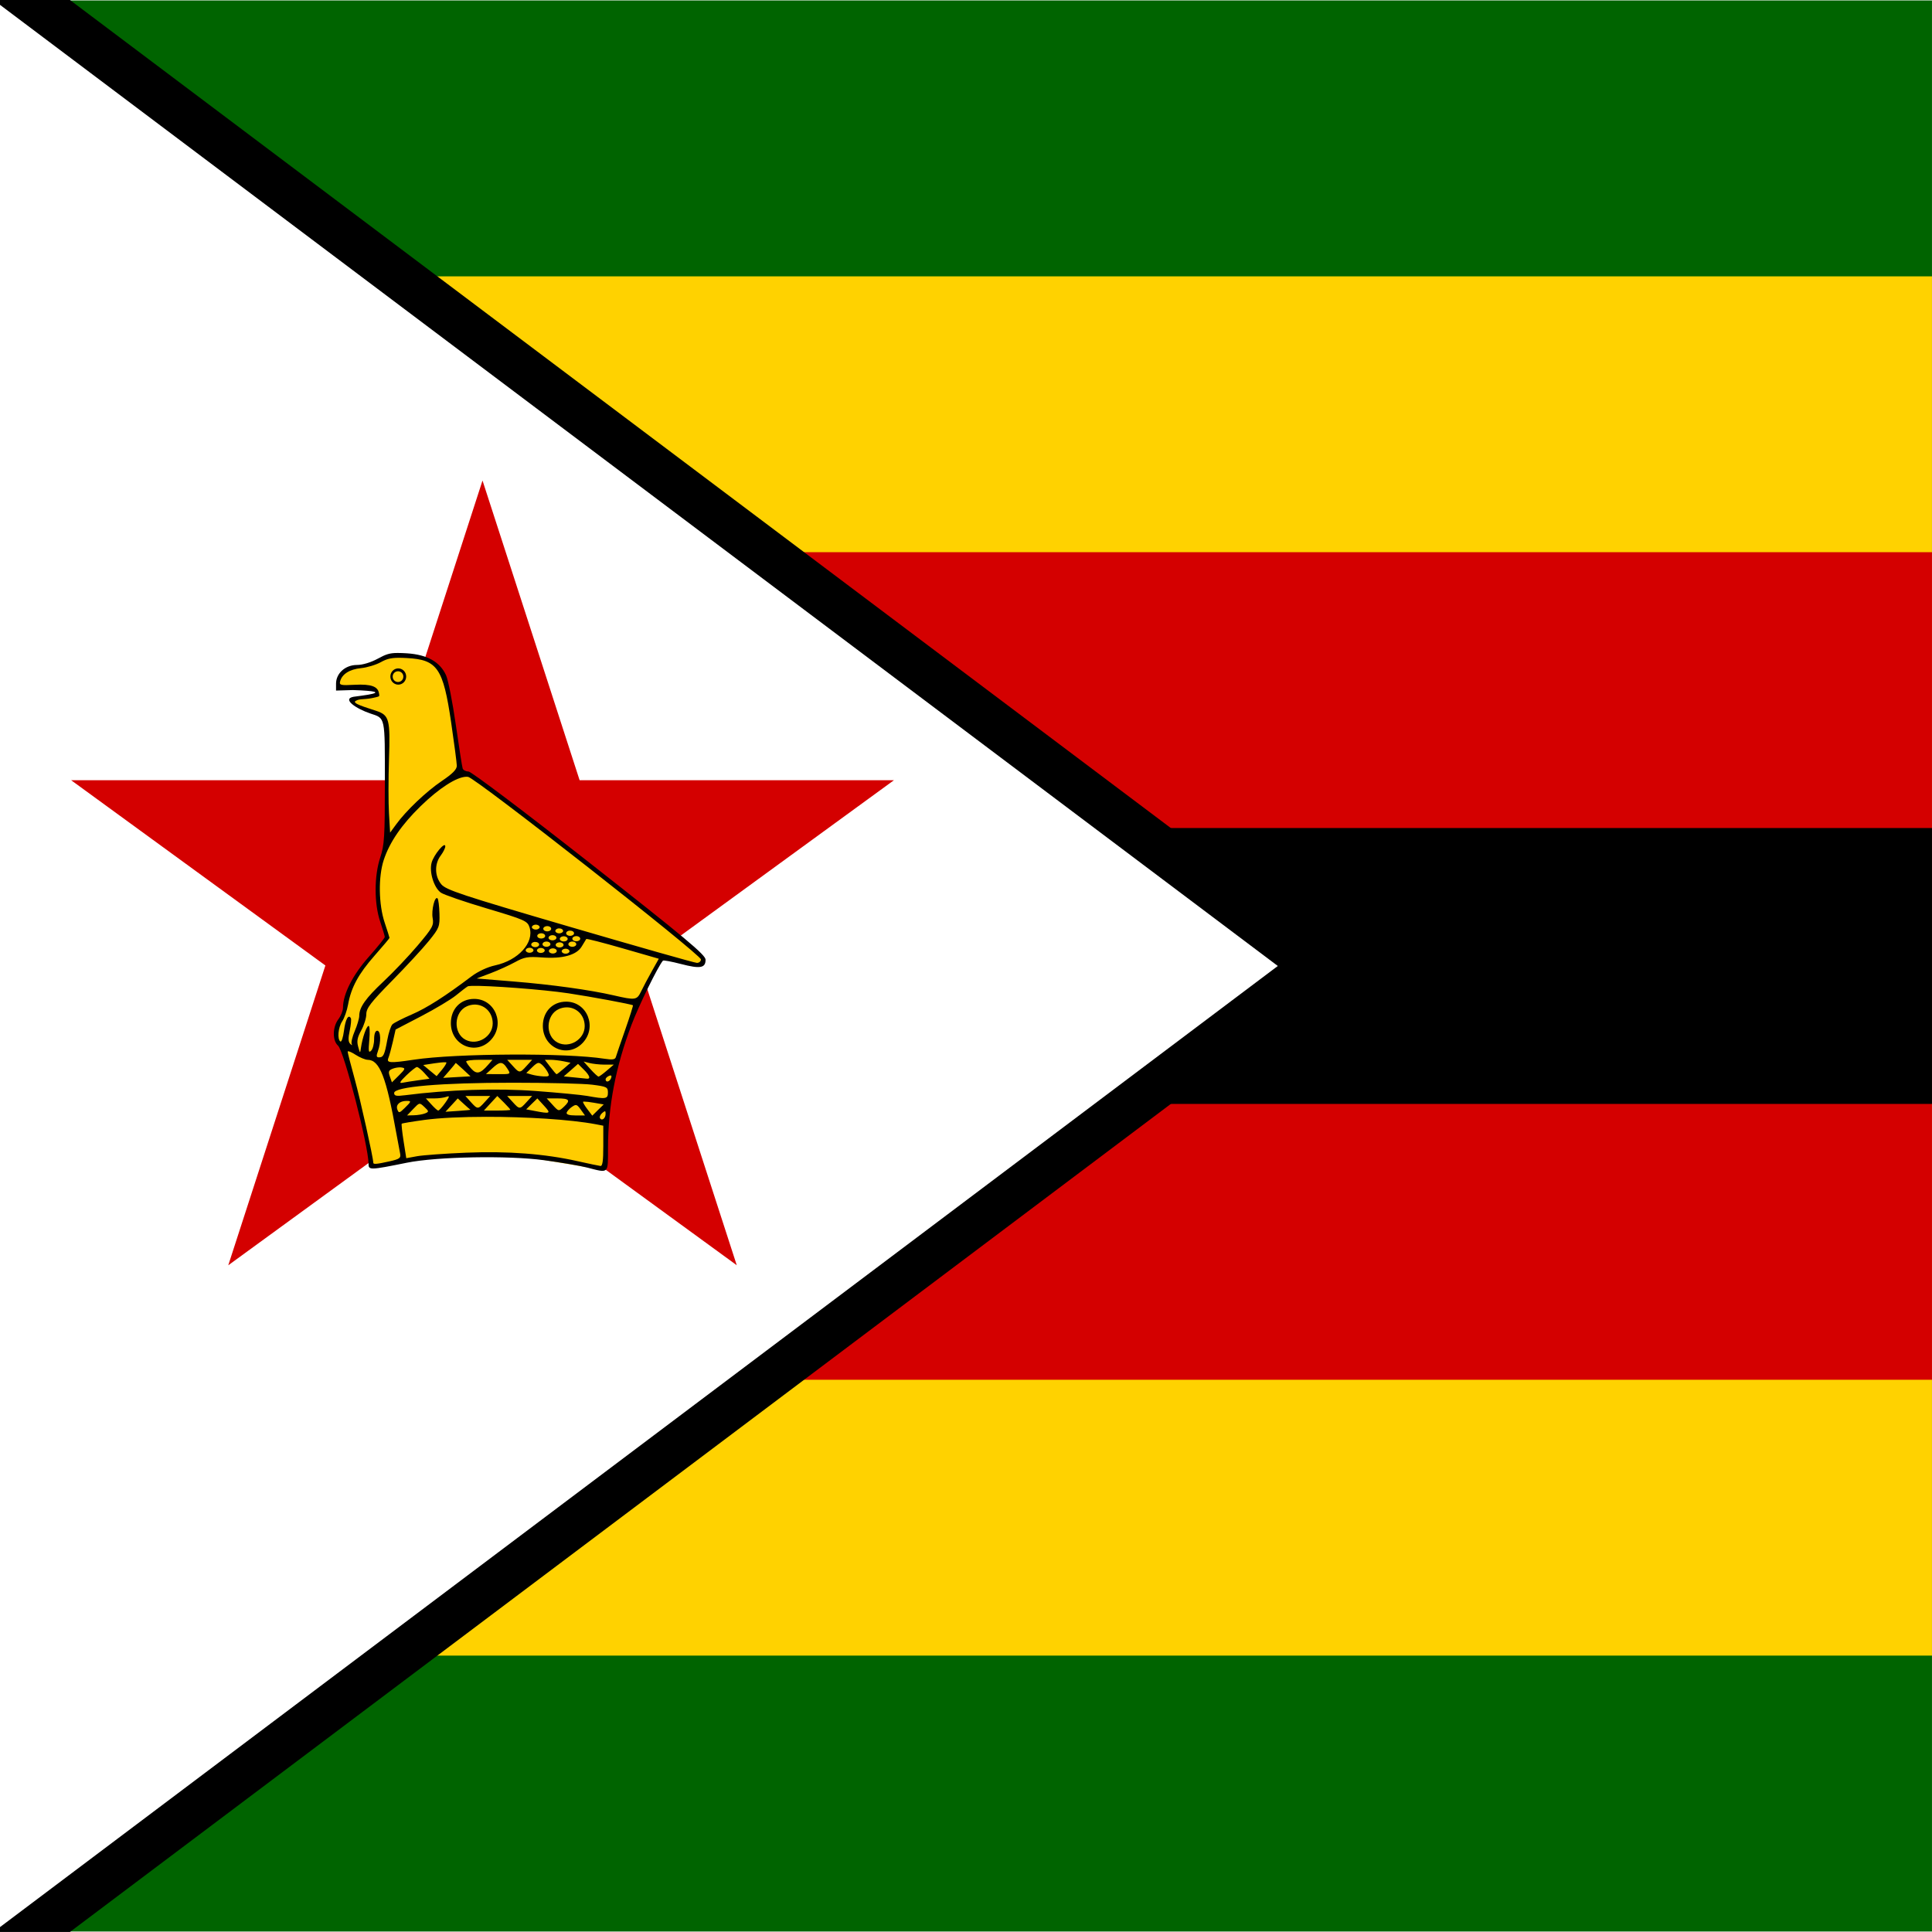
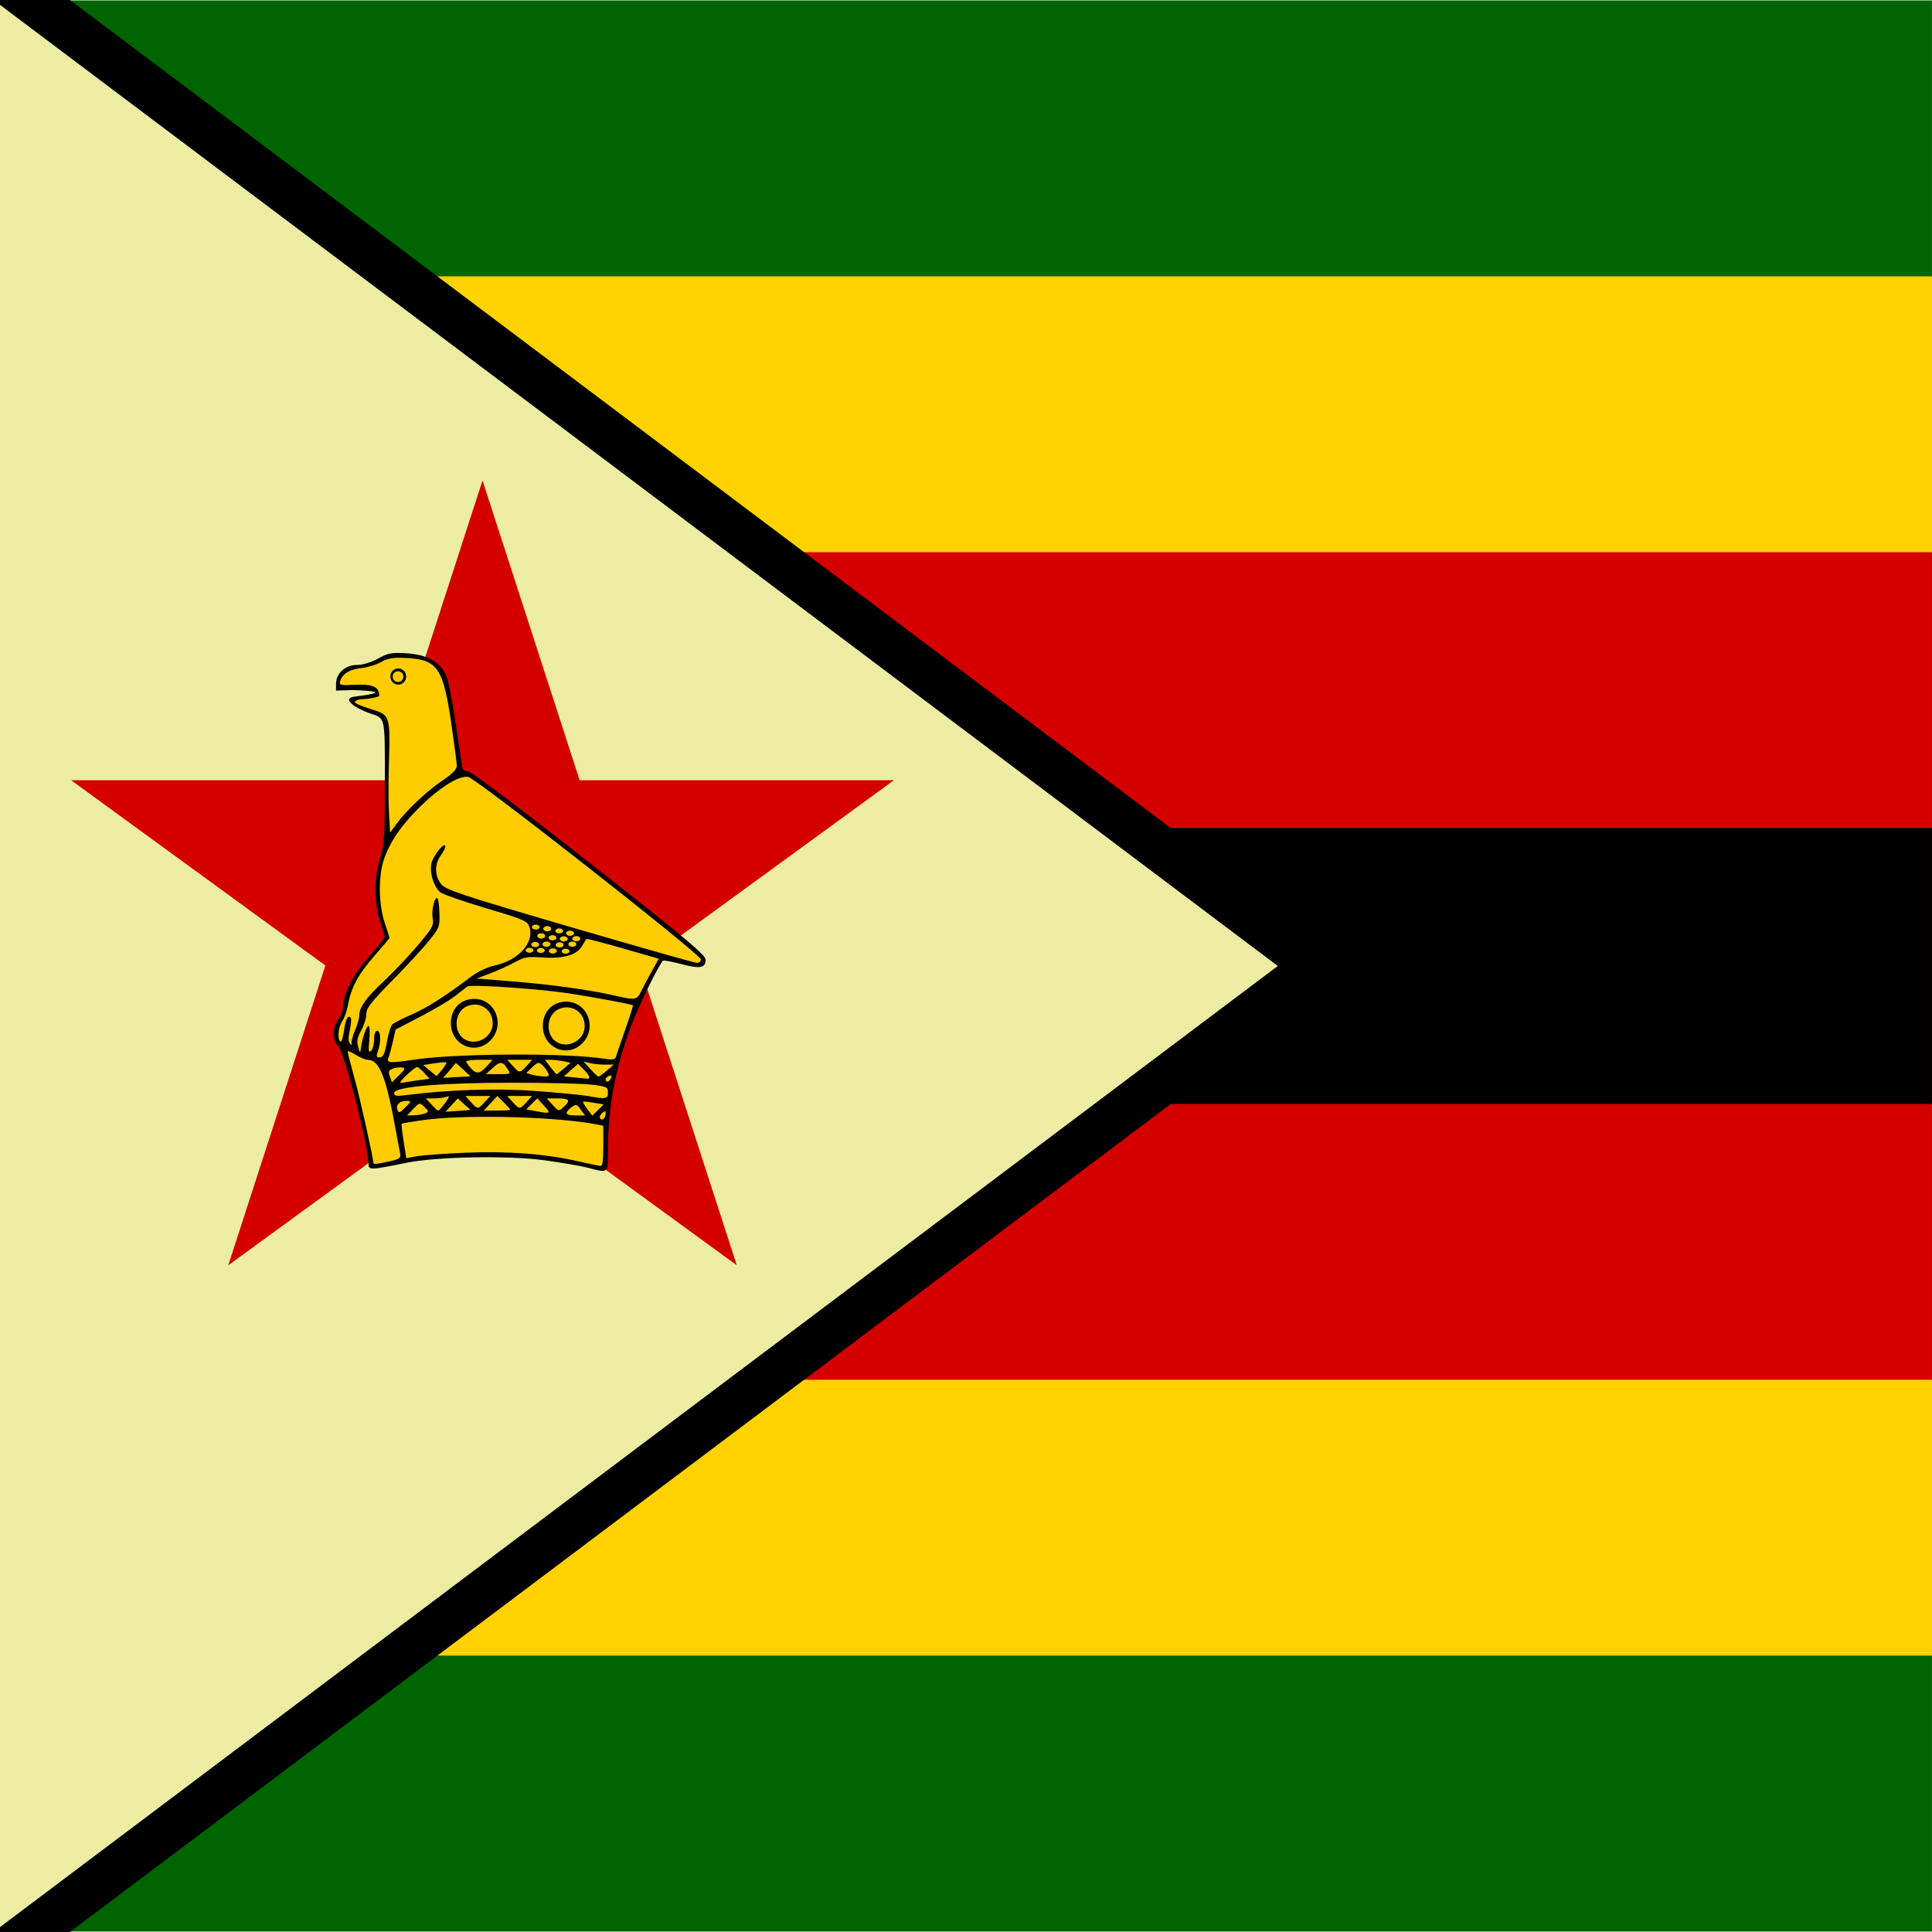
<svg xmlns="http://www.w3.org/2000/svg" xmlns:xlink="http://www.w3.org/1999/xlink" height="512" width="512" id="flag-icon-css-zw">
  <defs>
    <clipPath id="a">
      <path fill-rule="evenodd" fill="#00f" d="M1.266-.106h421.43v420.21H1.266z" />
    </clipPath>
  </defs>
  <g clip-path="url(#a)" transform="matrix(1.2149 0 0 1.2184 -1.539 .13)">
    <path fill="#006400" d="M0 0h840v420H0z" />
    <path fill="#ffd200" d="M0 60h840v300H0z" />
    <path fill="#d40000" d="M0 120h840v180H0z" />
    <path d="M0 180h840v60H0z" />
    <path stroke-width="20" stroke="#000" d="M0 0v420l280-210z" />
-     <path fill="#fff" d="M0 0v420l280-210z" />
+     <path fill="#edeca3" d="M0 0v420l280-210z" />
    <path fill="#d40000" d="M106.52 104.41l55.459 170.68L16.789 169.6h179.47l-145.2 105.5z" />
    <path fill="#fc0" d="M82.77 253.66l9.8-1.782 18.176-.713 6.682.624 14.968 2.495 1.158-1.515v-10.78l1.693-9.267 3.118-9.444 3.207-7.484 4.188-7.751 6.86 1.693h1.782l.178-1.337-14.344-12.295-15.057-11.493-21.65-16.215-1.96-.534-2.405-16.928-1.693-5.168-2.228-1.96-4.365-1.425-4.812.178-2.138 1.247-4.633 1.07-2.405.356-1.604 1.87-.178 2.406 6.682.178 1.693.713-.178.713-3.832.534-1.781.535 2.138 1.604 2.138.802 2.851 1.069.535 1.87.267 25.928-1.515 4.01-.534 7.483 2.227 8.999-5.613 6.326-3.118 5.702-.535 3.563-1.692 3.475-.268 2.228 1.158 2.316 4.277 14.255 2.227 11.671z" />
    <path d="M87.956 141.92c-1.715-.001-2.538.295-4.237 1.219-1.534.834-3.354 1.387-4.594 1.387-2.521 0-4.556 1.81-4.556 4.07v1.5l3.674-.113c10.535.352.917 1.323.15 1.462-2.615.475.58 2.608 3.657 3.638 3.31 1.108 3.169.467 3.169 14.98 0 11.918-.104 13.604-1.013 16.35-1.335 4.033-1.335 10.026 0 13.97.54 1.594.985 3.08.994 3.3.009.22-1.56 2.169-3.488 4.33-3.483 3.905-5.625 8.096-5.625 11.026 0 .674-.455 1.813-1.012 2.55-1.287 1.7-1.324 4.626-.075 5.737 1.295 1.153 6.642 21.793 6.656 25.688.005 1.42.259 1.412 8.381-.225 6.557-1.32 22.06-1.602 29.906-.543 3.625.488 7.842 1.2 9.375 1.593 4.83 1.24 4.564 1.496 4.575-4.33.018-9.01 1.66-17.577 5.138-26.739 1.582-4.168 5.74-12.63 6.843-13.93.11-.13 1.88.198 3.938.73 4.208 1.09 5.362.886 5.362-.937 0-1.044-4.296-4.626-25.33-21.094-14.17-11.1-25.8-19.84-26.38-19.84-.573 0-1.15-.294-1.276-.656-.125-.363-.793-4.652-1.5-9.544-.706-4.892-1.66-9.722-2.118-10.725-1.339-2.932-4.11-4.487-8.532-4.781a31.202 31.202 0 0 0-2.08-.075zm.15 1.05c.552-.007 1.173.016 1.931.056 6.641.349 7.897 2.181 9.638 13.988.675 4.582 1.231 8.82 1.237 9.431.008.795-.915 1.735-3.244 3.3-3.428 2.305-7.854 6.51-10.012 9.488l-1.293 1.762-.244-4.143c-.142-2.278-.142-7.594 0-11.812.294-8.72.065-9.58-2.794-10.538-2.334-.782-5.38-1.622-4.481-2.157.982-.583 1.891-.166 4.387-.787.884-.22.836-.183.694-.938-.256-1.36-1.584-1.984-5.344-1.78-2.952.159-3.331.082-3.13-.713.403-1.607 2.074-2.663 4.555-2.906 1.336-.131 3.284-.723 4.35-1.313 1.18-.653 2.095-.917 3.75-.937zm14.869 25.875c.14-.002.27 0 .394.019 1.702.267 50.794 38.649 50.794 39.712 0 .42-.394.757-.881.75-.488-.008-12.982-3.547-27.75-7.856-23.6-6.888-26.994-8.013-28.012-9.244-1.448-1.75-1.497-4.421-.132-6.225.558-.737 1.013-1.643 1.013-2.025 0-1.166-2.502 1.808-2.981 3.544-.56 2.029.483 5.425 2.006 6.525.602.434 5.1 1.98 9.994 3.43 8.351 2.477 8.912 2.743 9.356 4.126 1.064 3.32-2.443 7.173-7.519 8.269-1.637.353-3.719 1.316-5.156 2.4-5.716 4.306-9.696 6.85-13.031 8.287-1.962.845-3.857 1.8-4.2 2.138-.344.337-.844 1.873-1.125 3.412-.596 3.268-.85 3.769-1.819 3.769-.561 0-.612-.294-.225-1.35.713-1.949.635-4.444-.15-4.444-.415 0-.675.694-.675 1.856 0 1.015-.286 2.132-.656 2.494-.556.545-.626.142-.394-2.362.155-1.667.087-3.038-.15-3.038-.455 0-1.348 2.526-1.669 4.744-.188 1.3-.199 1.29-.619-.244-.327-1.198-.168-2.001.675-3.525.602-1.087 1.107-2.667 1.107-3.525 0-1.292.952-2.541 5.625-7.275 3.102-3.142 6.714-7.041 8.025-8.662 2.268-2.805 2.387-3.103 2.306-5.944-.047-1.642-.237-3.118-.413-3.3-.592-.616-1.382 2.558-1.068 4.294.283 1.568-.01 2.103-3.282 5.962-1.975 2.33-5.33 5.842-7.443 7.819-3.895 3.641-5.288 5.61-5.288 7.462 0 .563-.436 2.05-.975 3.3-.539 1.25-.836 2.529-.675 2.832.18.338.052.316-.319-.038-.439-.419-.474-1.195-.112-2.869.273-1.262.385-2.48.244-2.718-.544-.915-1.182.26-1.5 2.756-.183 1.431-.526 2.481-.77 2.325-.733-.471-.501-3.077.395-4.406.461-.685 1.037-2.317 1.275-3.638.665-3.704 2.257-6.645 5.793-10.65 1.783-2.019 3.244-3.745 3.244-3.844 0-.098-.475-1.588-1.05-3.3-1.33-3.958-1.417-9.985-.206-13.65 1.276-3.861 3.906-7.684 8.062-11.719 4.023-3.904 7.845-6.34 9.938-6.375zm15.019 32.175a.86.573 0 0 1 .994.562.86.573 0 0 1-1.706 0 .86.573 0 0 1 .712-.562zm2.475.319a.86.573 0 0 1 .019 0 .86.573 0 0 1 1.012.581.863.575 0 0 1-1.725 0 .86.573 0 0 1 .694-.581zm2.625.487a.86.573 0 0 1 .094 0 .86.573 0 0 1 .918.581.86.573 0 0 1-1.706 0 .86.573 0 0 1 .694-.58zm2.363.488a.86.573 0 0 1 .112 0 .86.573 0 0 1 .919.581.863.575 0 0 1-1.725 0 .86.573 0 0 1 .694-.581zm-6.3.581a.86.573 0 0 1 .018 0 .86.573 0 0 1 1.013.581.863.575 0 0 1-1.725 0 .86.573 0 0 1 .693-.581zm2.475.412a.86.573 0 0 1 1.012.563.863.575 0 0 1-1.725 0 .86.573 0 0 1 .713-.563zm5.193.207a.86.573 0 0 1 1.013.562.863.575 0 0 1-1.725 0 .86.573 0 0 1 .712-.562zm-2.737.037a.86.573 0 0 1 1.012.563.863.575 0 0 1-1.725 0 .86.573 0 0 1 .713-.563zm5.062.582c.077-.113 3.675.802 7.988 2.043l7.837 2.25-1.518 2.7c-.836 1.48-1.891 3.465-2.344 4.407-.92 1.912-1.247 1.945-5.963.862-5.215-1.198-13.459-2.335-21.844-3.019l-8.062-.656 3.037-1.144c1.673-.634 4.079-1.72 5.344-2.419 1.985-1.095 2.786-1.236 5.831-1.012 4.522.333 7.57-.502 8.7-2.381.473-.786.918-1.52.994-1.632zm-8.85.562a.86.573 0 0 1 .019 0 .86.573 0 0 1 1.013.581.863.575 0 0 1-1.725 0 .86.573 0 0 1 .693-.581zm5.644 0a.86.573 0 0 1 .019 0 .86.573 0 0 1 1.012.581.863.575 0 0 1-1.725 0 .86.573 0 0 1 .694-.581zm-8.1.075a.86.573 0 0 1 .113 0 .86.573 0 0 1 .918.581.863.575 0 0 1-1.725 0 .86.573 0 0 1 .694-.581zm5.344.094a.86.573 0 0 1 1.012.562.863.575 0 0 1-1.725 0 .86.573 0 0 1 .713-.562zm-6.563 1.18a.86.573 0 0 1 .02 0 .86.573 0 0 1 .993.582.86.573 0 0 1-1.706 0 .86.573 0 0 1 .693-.581zm2.457.038a.86.573 0 0 1 .093 0 .86.573 0 0 1 .92.582.86.573 0 0 1-1.707 0 .86.573 0 0 1 .694-.582zm2.625.094a.86.573 0 0 1 1.012.563.863.575 0 0 1-1.725 0 .86.573 0 0 1 .713-.563zm2.775.075a.86.573 0 0 1 .018 0 .86.573 0 0 1 .994.581.86.573 0 0 1-1.706 0 .86.573 0 0 1 .694-.58zm-20.306 8.081c3.43-.11 15.409.76 21.094 1.613 5.003.751 13.767 2.378 14.062 2.606.073.057-.677 2.455-1.688 5.325s-1.932 5.55-2.044 5.944c-.153.538-.768.622-2.475.356-8.33-1.298-32.336-1.18-41.569.206-5.249.789-6.02.731-5.568-.375.206-.507.645-2.094.975-3.543l.6-2.644 5.568-2.888c3.061-1.594 6.472-3.625 7.575-4.519 1.103-.893 2.254-1.78 2.57-1.968.098-.06.409-.097.9-.113zm-26.958 14.22c.25 0 .874.288 1.593.75.94.604 2.138 1.1 2.663 1.107 2.612.032 4.048 3.712 6.262 16.069.312 1.738.679 3.665.807 4.293.204 1.001-.083 1.225-2.325 1.725-2.835.632-3.525.678-3.525.3 0-1.06-2.819-13.72-4.05-18.188-.84-3.042-1.538-5.72-1.538-5.962 0-.03.015-.061.038-.075a.13.13 0 0 1 .075-.019zm28.612 1.857h2.868l-.956 1.087c-1.698 1.95-2.51 2.135-3.694.825-.596-.66-1.087-1.358-1.087-1.556 0-.199 1.292-.356 2.869-.356zm6.075 0h5.438l-1.2 1.312c-1.47 1.627-1.568 1.627-3.038 0l-1.2-1.313zm8.212 0h1.256c.684 0 1.939.14 2.794.318l1.556.319-1.443 1.256c-.791.692-1.514 1.254-1.613 1.238s-.72-.74-1.369-1.594l-1.181-1.538zm8.456.375l1.257.318c.697.183 2.184.351 3.3.356h2.025l-1.52 1.294c-.836.713-1.642 1.302-1.8 1.313-.156.01-.962-.72-1.78-1.631l-1.482-1.65zm-30.208.16c.146.004.237.01.263.037.103.107-.321.827-.956 1.594l-1.163 1.387-1.462-1.2-1.463-1.219 2.438-.375c1.002-.156 1.906-.237 2.343-.225zm2.307.15c0-.05.728.585 1.612 1.406l1.613 1.5-2.982.168-2.98.17 1.368-1.576c.753-.868 1.369-1.619 1.369-1.669zm18.112 0c.213.014.42.136.675.356.441.38 1.02 1.137 1.293 1.669.429.832.299.945-.918.9-.777-.03-1.94-.205-2.588-.394l-1.181-.338 1.294-1.256c.683-.667 1.069-.961 1.425-.937zm-8.4.018c.56-.077.997.341 1.593 1.275.73 1.143.705 1.16-1.987 1.144l-2.719-.019 1.444-1.312c.715-.654 1.232-1.028 1.669-1.088zm16.969.188l1.237 1.218c1.356 1.324 1.595 2.132.6 1.988-.349-.05-1.606-.17-2.794-.281l-2.156-.206 1.556-1.35 1.556-1.37zm-35.138.675c.234 0 .958.572 1.593 1.275l1.144 1.275-2.456.337c-1.353.182-2.911.428-3.469.544-.753.157-.526-.26.881-1.613 1.042-1 2.072-1.818 2.307-1.818zm-3.75.075c.167-.003.319.016.45.037.83.135.75.348-.6 1.688l-1.557 1.537-.45-1.275c-.376-1.045-.266-1.343.6-1.687a4.85 4.85 0 0 1 1.557-.3zm45.956 1.762c.24-.015.29.18.15.563-.308.833-1.2 1.038-1.2.28 0-.258.345-.588.75-.75.122-.048.22-.088.3-.093zm-21.32 1.58c7.667 0 15.48.191 17.362.431 3.166.405 3.412.527 3.412 1.707 0 1.405-.428 1.472-4.556.73-1.255-.224-6.287-.703-11.194-1.068-8.518-.633-19.075-.29-28.481.919-1.942.25-2.4.154-2.4-.488 0-1.358 10.167-2.23 25.856-2.23zm-10.312 2.888h5.418l-1.2 1.312c-1.47 1.627-1.567 1.627-3.037 0l-1.181-1.312zm6.956 0l1.425 1.406c.783.78 1.425 1.503 1.425 1.594s-1.302.168-2.888.168h-2.887l1.462-1.593 1.463-1.575zm2.156 0h5.438l-1.2 1.312c-1.47 1.627-1.568 1.627-3.038 0l-1.2-1.312zm-12.825.075c.237.015.024.416-.694 1.425-.652.917-1.34 1.668-1.519 1.668-.177 0-.845-.606-1.5-1.33l-1.2-1.313h1.82c1 0 2.216-.164 2.7-.356.176-.071.314-.1.393-.094zm2.044.45l1.294 1.18c.714.653 1.373 1.231 1.462 1.276.09.044-1.086.162-2.625.262l-2.812.188 1.35-1.463 1.33-1.443zm17.362 0l1.462 1.593c1.594 1.73 1.434 1.805-2.194 1.107l-1.706-.32 1.219-1.2 1.219-1.18zm2.044 0h2.362c2.56 0 2.89.401 1.444 1.762-1.19 1.119-1.196 1.11-2.606-.45l-1.2-1.312zm-30.62.543c1.153-.01 1.118.099-.374 1.557-1.145 1.117-1.283 1.141-1.594.3-.373-1.009.52-1.843 1.969-1.857zm38.795.15c.389-.003 1.188.086 2.08.244l2.176.375-1.256 1.219-1.238 1.219-1.087-1.425c-.596-.787-1.01-1.5-.92-1.594.024-.024.115-.036.245-.038zm-35.962.48c.307-.052.579.199 1.106.694 1.005.946 1.017 1.032.15 1.388-.506.207-1.608.392-2.438.412l-1.5.038 1.369-1.425c.674-.7 1.005-1.054 1.313-1.107zm34.088.282c.352-.02.631.281 1.125.975l.918 1.275h-2.1c-1.367 0-2.022-.218-1.894-.62.109-.337.64-.907 1.182-1.274.32-.217.557-.345.768-.356zm6.412 1.35c.112.025.131.209.131.543 0 .984-.819 1.63-1.219.957-.155-.262.054-.767.47-1.125.306-.265.506-.4.618-.375zm-25.931 1.2c8.67-.01 18.313.566 23.906 1.612l1.65.319v4.406c0 3.224-.157 4.403-.619 4.35-.348-.04-2.58-.498-4.95-1.031-7.15-1.608-15.236-2.23-24.338-1.856-4.6.189-9.414.535-10.706.768l-2.362.432-.581-3.675c-.32-2.017-.502-3.733-.413-3.825.089-.093 2.312-.469 4.95-.825 3.397-.459 8.26-.67 13.462-.675z" />
    <path id="b" d="M124.76 217.76c-2.964 0-5.081 2.188-5.081 5.269 0 4.8 5.397 7.125 8.662 3.731s1.038-9-3.58-9zm-.02 1.24c2.19-.087 4.069 1.617 4.069 4.088 0 2.89-3.346 4.906-5.925 3.562-2.759-1.437-2.554-6.057.319-7.294a4.283 4.283 0 0 1 1.537-.356z" />
    <use xlink:href="#b" height="100%" width="100%" y="-.6" x="-20.065" />
    <path d="M88.012 145.28a1.723 1.764 0 0 0-1.594 1.762 1.725 1.766 0 1 0 3.45 0 1.723 1.764 0 0 0-1.856-1.762zm.113.619a1.16 1.143 0 0 1 1.124 1.144 1.163 1.146 0 1 1-2.324 0 1.16 1.143 0 0 1 1.2-1.144z" />
  </g>
</svg>
